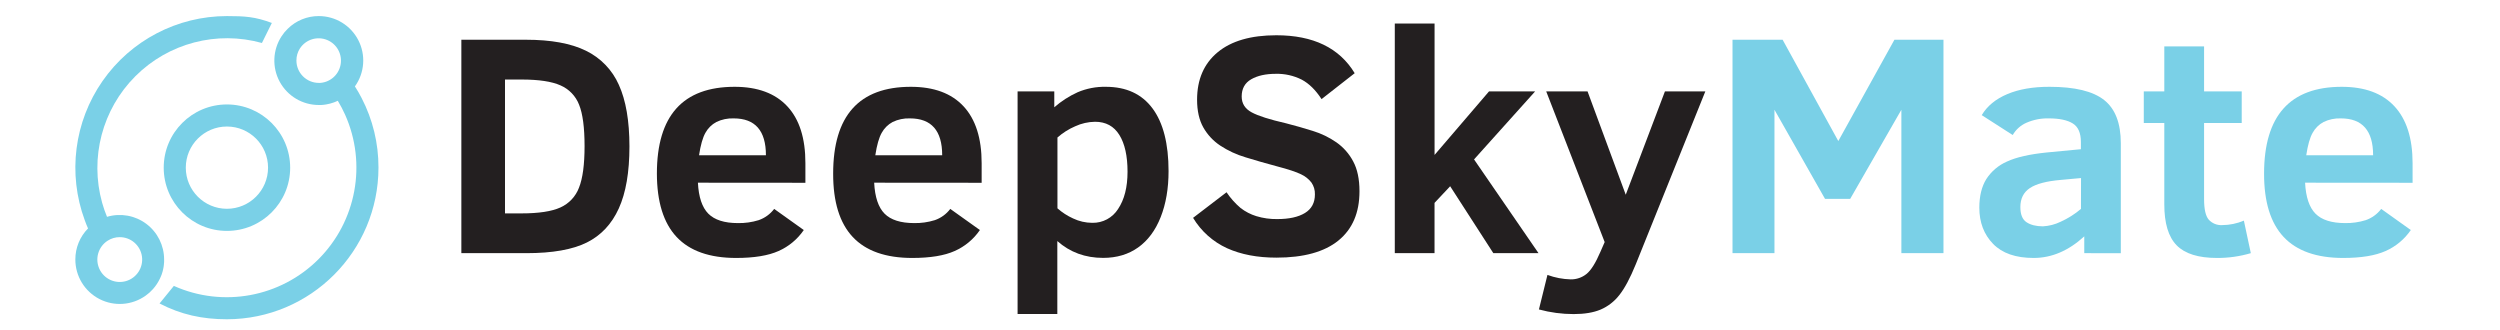
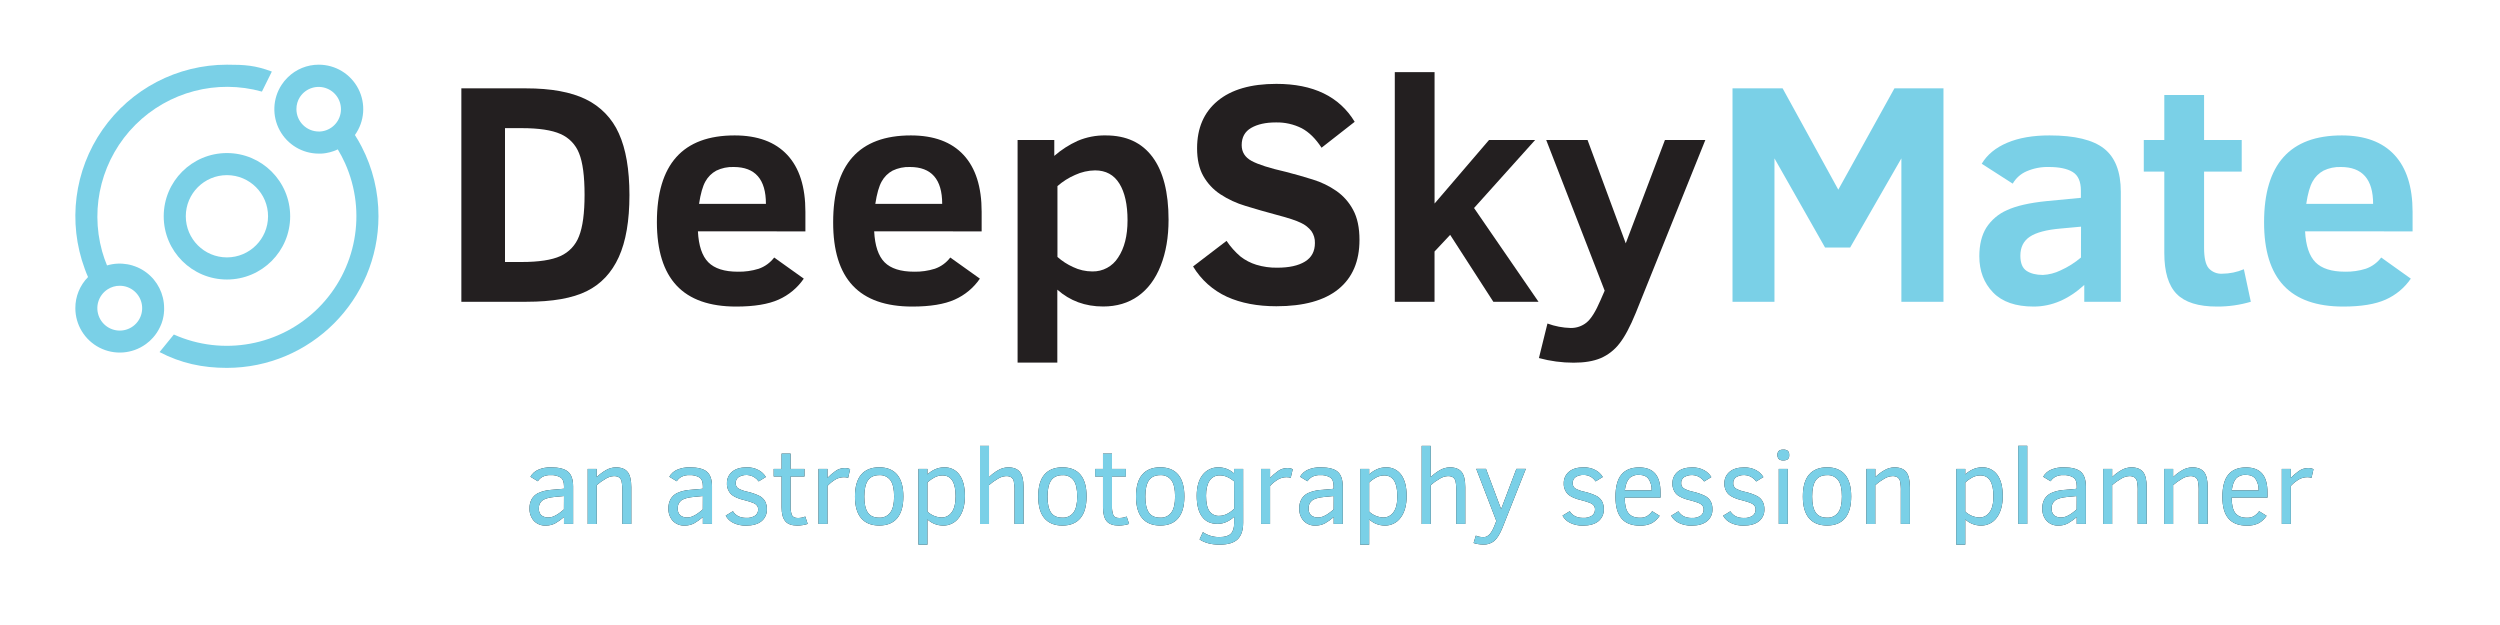
- <svg xmlns="http://www.w3.org/2000/svg" viewBox="0 28 1440 190">
+ <svg xmlns="http://www.w3.org/2000/svg" viewBox="0 0 1440 360">
  <defs>
    <style>.cls-1{fill:#7ad0e7;}.cls-2{fill:#231f20;}</style>
  </defs>
  <g id="Light_theme" data-name="Light theme">
    <g id="Mate">
      <path class="cls-1" d="M1095.19,173.82V91.22l-29.49,51.34h-14.48l-29.13-51.34v82.6H997.93V50.89h28.86l32.07,58.36,32.33-58.36h28.25V173.82Z" />
      <path class="cls-1" d="M1200.54,173.82v-9.68q-13.59,12.44-29.14,12.44T1148,168.45q-7.9-8.13-7.91-20.83,0-9.94,4-16.43a26.94,26.94,0,0,1,12-10.17q7.95-3.69,22.87-5.2l19.63-1.87v-4.17q0-7.82-4.71-10.7c-3.14-1.93-7.72-2.89-13.77-2.89a30.3,30.3,0,0,0-12.83,2.49,16.9,16.9,0,0,0-7.95,7.1l-17.85-11.46q4.7-7.89,14.74-12.12T1180.55,78q21.77,0,31.4,7.59t9.64,24.92v63.33Zm-1.87-43.26L1187,131.63q-12.35,1.06-17.81,4.71t-5.46,10.92q0,6.41,3.56,8.75t9.41,2.36a26.36,26.36,0,0,0,10.17-2.62,49.57,49.57,0,0,0,11.77-7.42Z" />
      <path class="cls-1" d="M1296.47,173.82a67.66,67.66,0,0,1-19.46,2.76q-16.15,0-23.27-7.29t-7.1-23.62V98.85h-11.82V80.65h11.82V54.71h22.91V80.65h21.68v18.2h-21.68v43.88q0,8.72,2.71,11.82a9.67,9.67,0,0,0,7.69,3.11,32.45,32.45,0,0,0,12.52-2.58Z" />
      <path class="cls-1" d="M1327.73,133.23q.63,12.44,6,17.85t17.06,5.42a37.71,37.71,0,0,0,11.86-1.69,18.9,18.9,0,0,0,8.92-6.48l17.06,12.17a34.53,34.53,0,0,1-14.52,12.08q-8.94,4-24.39,4-23,0-34.33-12.08T1304.11,128q0-50,44.76-50,19.91,0,30.34,11.24T1389.65,122v11.28Zm39.18-15.81q0-21.23-18.57-21.23a21.28,21.28,0,0,0-10,2.09,15.64,15.64,0,0,0-6.26,6.21q-2.36,4.14-3.68,12.93Z" />
    </g>
    <g id="Deepsky-2" data-name="Deepsky">
      <path class="cls-2" d="M362.56,112.36q0,22.2-6.13,35.7T338,167.69q-12.34,6.13-34.73,6.13H265.74V50.89h37.13q21.75,0,34.59,6.31a39.59,39.59,0,0,1,19,19.67Q362.55,90.24,362.56,112.36Zm-25.85-.18q0-16.08-3.15-23.85a20,20,0,0,0-10.71-11.15q-7.55-3.37-22.38-3.37h-9.59v77.1h9.59q14.83,0,22.34-3.42a20.31,20.31,0,0,0,10.7-11.42Q336.71,128.08,336.71,112.18Z" />
      <path class="cls-2" d="M402,133.23q.62,12.44,6,17.85t17,5.42A37.71,37.71,0,0,0,437,154.81a19,19,0,0,0,8.93-6.48l17.05,12.17a34.53,34.53,0,0,1-14.52,12.08q-8.93,4-24.39,4-23,0-34.33-12.08T378.37,128q0-50,44.77-50Q443,78,453.47,89.22T463.91,122v11.28Zm39.17-15.81q0-21.23-18.57-21.23a21.21,21.21,0,0,0-10,2.09,15.6,15.6,0,0,0-6.27,6.21q-2.35,4.14-3.68,12.93Z" />
      <path class="cls-2" d="M503.52,133.23q.63,12.44,6,17.85t17.06,5.42a37.71,37.71,0,0,0,11.86-1.69,18.9,18.9,0,0,0,8.92-6.48l17.06,12.17a34.5,34.5,0,0,1-14.53,12.08q-8.92,4-24.38,4-23,0-34.33-12.08T479.9,128q0-50,44.76-50,19.9,0,30.34,11.24T565.43,122v11.28Zm39.18-15.81q0-21.23-18.57-21.23a21.25,21.25,0,0,0-10,2.09,15.64,15.64,0,0,0-6.26,6.21q-2.35,4.14-3.69,12.93Z" />
      <path class="cls-2" d="M673.09,126.57q0,15-4.53,26.47t-13,17.5q-8.43,6-20.16,6-15.45,0-26.38-9.69v42H586.13V80.65h21.14v9.14a55.16,55.16,0,0,1,13.46-8.66A39.43,39.43,0,0,1,636.94,78q17.67,0,26.91,12.44T673.09,126.57Zm-23.63.35q0-13.59-4.7-21.18t-14-7.6a28.34,28.34,0,0,0-11.5,2.62,38.66,38.66,0,0,0-10.17,6.44V148a36.09,36.09,0,0,0,9,5.82,25.64,25.64,0,0,0,11.06,2.53,17.08,17.08,0,0,0,14.88-8Q649.46,140.25,649.46,126.92Z" />
      <path class="cls-2" d="M783.06,138.2q0,18.48-12.13,28.34t-35.75,9.86q-16.35,0-28.38-5.42a44.34,44.34,0,0,1-19.59-17.5l19.28-14.74a43.8,43.8,0,0,0,8.08,9.06,28.6,28.6,0,0,0,9.06,4.7,39.3,39.3,0,0,0,12.08,1.69q10.21,0,15.95-3.51t5.73-10.7a11.37,11.37,0,0,0-2-6.84,16.1,16.1,0,0,0-6-4.75q-4-2-13.85-4.58-9.6-2.57-18.08-5.19a54.89,54.89,0,0,1-14.66-6.8,30.62,30.62,0,0,1-9.72-10.48q-3.55-6.3-3.56-15.9,0-17.49,11.82-27.31t33.84-9.82q31.89,0,45.12,21.85L761.21,85.09q-5.07-7.82-11.37-11.2a31.54,31.54,0,0,0-15-3.37q-8.7,0-14.16,3.15t-5.47,9.91q0,6,5.69,9.1T740.69,99q7.81,2,15.45,4.4A49.07,49.07,0,0,1,769.78,110a31,31,0,0,1,9.63,10.92Q783.06,127.63,783.06,138.2Z" />
      <path class="cls-2" d="M860.16,173.82l-24.87-38.55-9,9.6v28.95H803.4V41.56h22.91v75.68l31.36-36.59h26.56l-35.18,39.17,37.13,54Z" />
      <path class="cls-2" d="M891.33,186.35a41.85,41.85,0,0,0,13.42,2.57,14.11,14.11,0,0,0,9.06-3.11q3.9-3.1,8.08-12.88l2.4-5.5L890.62,80.65h23.81l22,59.51L959,80.65h23.27l-40.06,99.57q-4.89,12-9.5,17.76a27.13,27.13,0,0,1-10.79,8.35q-6.18,2.58-15.5,2.58a76.1,76.1,0,0,1-20-2.67Z" />
    </g>
+     <g id="Tagline">
+       <path class="cls-2" d="M324.85,301.78v-3.95a29.85,29.85,0,0,1-4.86,3.5,11,11,0,0,1-5.53,1.39,8.87,8.87,0,0,1-7-2.76,10.28,10.28,0,0,1-2.46-7.09,10.43,10.43,0,0,1,1.28-5.42A9,9,0,0,1,310,284a21.45,21.45,0,0,1,7.06-1.8l7.79-.69V280q0-3.66-2-5a10.22,10.22,0,0,0-5.63-1.33,9.18,9.18,0,0,0-4.94,1.11,7.41,7.41,0,0,0-2.49,2.42l-4.26-2.6a9.56,9.56,0,0,1,4.42-4,17.25,17.25,0,0,1,7.39-1.4q6.82,0,9.78,2.47c2,1.65,3,4.51,3,8.58v21.53Zm0-16.06-5.08.48c-3.44.3-5.87,1-7.27,2a5.28,5.28,0,0,0-2.12,4.54,5.15,5.15,0,0,0,1.42,4.08,6.32,6.32,0,0,0,4.26,1.24,6.59,6.59,0,0,0,2.33-.44,15.07,15.07,0,0,0,2.26-1.09,17.62,17.62,0,0,0,2.16-1.48l2-1.61Z" />
+       <path class="cls-2" d="M358.44,301.78V283.12a25.72,25.72,0,0,0-.45-6,3.81,3.81,0,0,0-1.48-2.19,5.44,5.44,0,0,0-3-.68,9.7,9.7,0,0,0-4.65,1.51,31.65,31.65,0,0,0-5.14,3.68v22.38h-5.19V270.1h5.19v4.71a25.22,25.22,0,0,1,5.14-3.91,11.64,11.64,0,0,1,5.89-1.7q4.59,0,6.73,2.61t2.15,8.83v21.14Z" />
+       <path class="cls-2" d="M404.85,301.78v-3.95a29.85,29.85,0,0,1-4.86,3.5,11,11,0,0,1-5.53,1.39,8.87,8.87,0,0,1-7-2.76,10.28,10.28,0,0,1-2.46-7.09,10.43,10.43,0,0,1,1.28-5.42A9,9,0,0,1,390,284a21.45,21.45,0,0,1,7.06-1.8l7.79-.69V280q0-3.66-2-5a10.22,10.22,0,0,0-5.63-1.33,9.18,9.18,0,0,0-4.94,1.11,7.41,7.41,0,0,0-2.49,2.42l-4.26-2.6a9.56,9.56,0,0,1,4.42-4,17.25,17.25,0,0,1,7.39-1.4q6.82,0,9.78,2.47c2,1.65,3,4.51,3,8.58v21.53Zm0-16.06-5.08.48c-3.44.3-5.87,1-7.27,2a5.28,5.28,0,0,0-2.12,4.54,5.15,5.15,0,0,0,1.42,4.08,6.32,6.32,0,0,0,4.26,1.24,6.59,6.59,0,0,0,2.33-.44,15.07,15.07,0,0,0,2.26-1.09,17.62,17.62,0,0,0,2.16-1.48l2-1.61Z" />
+       <path class="cls-2" d="M441.72,293.24a8.41,8.41,0,0,1-3.14,7q-3.13,2.52-8.94,2.52a16.35,16.35,0,0,1-7.09-1.49A9.72,9.72,0,0,1,418,297l4.16-2.54q2.38,3.84,7.67,3.84a8.4,8.4,0,0,0,5.15-1.31,4.25,4.25,0,0,0,1.71-3.55,3.59,3.59,0,0,0-.6-2.16,4.89,4.89,0,0,0-1.88-1.45,35.53,35.53,0,0,0-5.19-1.68q-5.66-1.29-8-3.59a8.23,8.23,0,0,1-2.31-6.1,8.37,8.37,0,0,1,3-6.74q3-2.53,8.37-2.53a13.6,13.6,0,0,1,6.94,1.63,10.75,10.75,0,0,1,4.11,3.92L437,277.29a8.7,8.7,0,0,0-11.43-2.57,3.94,3.94,0,0,0-1.8,3.57,3.39,3.39,0,0,0,1.57,3.11,18,18,0,0,0,4.93,1.78,31.77,31.77,0,0,1,7.43,2.6,7.87,7.87,0,0,1,3,3A9.1,9.1,0,0,1,441.72,293.24Z" />
+       <path class="cls-2" d="M465.22,301.78a19.93,19.93,0,0,1-6,.94q-4.83,0-6.93-2.54t-2.1-8V274.45h-4.53V270.1h4.53v-8.82h5.19v8.82h8v4.35h-8v16.76a14.21,14.21,0,0,0,.77,5.5c.52,1.11,1.66,1.66,3.43,1.66a10.56,10.56,0,0,0,4.26-.85Z" />
+       <path class="cls-2" d="M488.53,275.24a6.34,6.34,0,0,0-2.41-.37,9.93,9.93,0,0,0-4.49,1.08,20.49,20.49,0,0,0-5,3.94v21.89h-5.19V270.1h5.19v5.14a34,34,0,0,1,4.58-3.91,9,9,0,0,1,5.33-1.71,6.65,6.65,0,0,1,3.14.63Z" />
+       <path class="cls-2" d="M520.34,286q0,8.24-3.55,12.47t-10.35,4.23q-6.79,0-10.39-4.18T492.46,286q0-8.49,3.61-12.66t10.37-4.16q6.82,0,10.36,4.24T520.34,286ZM515,286q0-6.47-2.13-9.39a7.37,7.37,0,0,0-6.39-2.93q-4.38,0-6.49,2.94T497.84,286q0,6.19,2,9.18t6.57,3a7.35,7.35,0,0,0,6.42-3Q515,292.27,515,286Z" />
+       <path class="cls-2" d="M555.79,285.72q0,7.78-3.4,12.39a11,11,0,0,1-9.34,4.61,13.32,13.32,0,0,1-8.85-3.53v14.52H529V270.1h5.2v3.17a15.77,15.77,0,0,1,4.29-2.9,12.53,12.53,0,0,1,5.37-1.17,10.27,10.27,0,0,1,8.79,4.27Q555.79,277.75,555.79,285.72Zm-5.37.12q0-12-7.56-12a9.7,9.7,0,0,0-4.74,1.24,18,18,0,0,0-3.92,2.83v16.77a12.65,12.65,0,0,0,8.15,3.41,7,7,0,0,0,5.8-3C549.66,293.13,550.42,290.05,550.42,285.84Z" />
+       <path class="cls-2" d="M584.36,301.78V283.12a26.32,26.32,0,0,0-.44-6,3.87,3.87,0,0,0-1.46-2.19,5.44,5.44,0,0,0-3-.69,9.7,9.7,0,0,0-4.65,1.51,30.8,30.8,0,0,0-5.14,3.68v22.38h-5.19v-45h5.19v18a25,25,0,0,1,5.14-3.91,11.64,11.64,0,0,1,5.89-1.7q4.59,0,6.73,2.61t2.15,8.83v21.14Z" />
+       <path class="cls-2" d="M625.86,286q0,8.24-3.55,12.47T612,302.72q-6.8,0-10.39-4.18T598,286q0-8.49,3.61-12.66T612,269.2q6.82,0,10.36,4.24T625.86,286Zm-5.38,0q0-6.47-2.13-9.39A7.37,7.37,0,0,0,612,273.7q-4.38,0-6.49,2.94T603.36,286q0,6.19,2,9.18t6.56,3a7.35,7.35,0,0,0,6.42-3Q620.48,292.27,620.48,286Z" />
+       <path class="cls-2" d="M650.35,301.78a19.93,19.93,0,0,1-6,.94q-4.83,0-6.93-2.54t-2.1-8V274.45h-4.53V270.1h4.53v-8.82h5.19v8.82h8v4.35h-8v16.76a14.21,14.21,0,0,0,.77,5.5c.52,1.11,1.66,1.66,3.43,1.66a10.56,10.56,0,0,0,4.26-.85Z" />
+       <path class="cls-2" d="M682.21,286q0,8.24-3.55,12.47t-10.34,4.23q-6.8,0-10.39-4.18T654.34,286q0-8.49,3.6-12.66t10.38-4.16q6.82,0,10.36,4.24T682.21,286Zm-5.37,0q0-6.47-2.13-9.39a7.37,7.37,0,0,0-6.39-2.93c-2.92,0-5.09,1-6.49,2.94s-2.12,5.09-2.12,9.38q0,6.19,2,9.18t6.57,3a7.35,7.35,0,0,0,6.42-3Q676.84,292.27,676.84,286Z" />
+       <path class="cls-2" d="M716.07,301.09q0,6.38-3.16,9.5t-10.46,3.12q-7,0-11.51-3l1.93-4.2a16.29,16.29,0,0,0,9.58,2.84c3,0,5.09-.61,6.41-1.85s2-3.28,2-6.12v-3.71a16.24,16.24,0,0,1-4.26,2.9,12.4,12.4,0,0,1-5.37,1.17q-5.84,0-8.88-4.15t-3.05-12q0-7.74,3.41-12.08A11.23,11.23,0,0,1,702,269.2a13.11,13.11,0,0,1,8.82,3.5v-2.6h5.23Zm-5.23-23.86c-2.76-2.28-5.48-3.41-8.15-3.41a6.72,6.72,0,0,0-6,3.08q-2,3.08-2,8.6,0,6.11,1.91,8.87a6.41,6.41,0,0,0,5.64,2.76q4.35,0,8.64-4.07Z" />
+       <path class="cls-2" d="M743.46,275.24a6.36,6.36,0,0,0-2.42-.37,9.89,9.89,0,0,0-4.48,1.08,20.31,20.31,0,0,0-5,3.94v21.89h-5.2V270.1h5.2v5.14a33.41,33.41,0,0,1,4.58-3.91,8.93,8.93,0,0,1,5.32-1.71,6.73,6.73,0,0,1,3.15.63Z" />
+       <path class="cls-2" d="M768.22,301.78v-3.95a29.85,29.85,0,0,1-4.86,3.5,11,11,0,0,1-5.53,1.39,8.87,8.87,0,0,1-7-2.76,10.28,10.28,0,0,1-2.46-7.09,10.43,10.43,0,0,1,1.29-5.42,9,9,0,0,1,3.71-3.41,21.38,21.38,0,0,1,7-1.8l7.79-.69V280q0-3.66-2-5a10.17,10.17,0,0,0-5.63-1.33,9.2,9.2,0,0,0-4.94,1.11,7.6,7.6,0,0,0-2.49,2.42l-4.26-2.6a9.58,9.58,0,0,1,4.43-4,17.17,17.17,0,0,1,7.38-1.4q6.83,0,9.79,2.47t3,8.58v21.53Zm0-16.06-5.07.48q-5.16.45-7.28,2a5.27,5.27,0,0,0-2.11,4.54,5.15,5.15,0,0,0,1.42,4.08,6.27,6.27,0,0,0,4.25,1.24,6.55,6.55,0,0,0,2.33-.44,14.71,14.71,0,0,0,2.27-1.09,16.79,16.79,0,0,0,2.15-1.48l2-1.61Z" />
+       <path class="cls-2" d="M810.23,285.72q0,7.78-3.4,12.39a11,11,0,0,1-9.34,4.61,13.36,13.36,0,0,1-8.85-3.53v14.52h-5.2V270.1h5.2v3.17a16.09,16.09,0,0,1,4.29-2.9,12.53,12.53,0,0,1,5.37-1.17,10.27,10.27,0,0,1,8.79,4.27Q810.24,277.75,810.23,285.72Zm-5.37.12q0-12-7.55-12a9.74,9.74,0,0,0-4.75,1.24,18.24,18.24,0,0,0-3.92,2.83v16.77a12.69,12.69,0,0,0,8.15,3.41,7,7,0,0,0,5.8-3C804.1,293.13,804.86,290.05,804.86,285.84Z" />
+       <path class="cls-2" d="M838.8,301.78V283.12a25.73,25.73,0,0,0-.44-6,3.87,3.87,0,0,0-1.46-2.19,5.42,5.42,0,0,0-3-.69,9.7,9.7,0,0,0-4.65,1.51,31.22,31.22,0,0,0-5.14,3.68v22.38H818.9v-45h5.19v18a25.22,25.22,0,0,1,5.14-3.91,11.64,11.64,0,0,1,5.89-1.7q4.59,0,6.73,2.61t2.15,8.83v21.14Z" />
+       <path class="cls-2" d="M850.07,308.52a11.14,11.14,0,0,0,4.56.87q3.64,0,6.19-6.61l1.06-2.72-11.57-30h5.62l8.72,23.2,8.79-23.2h5.44l-13.53,34.1q-2.15,5.22-4.59,7.37a9.32,9.32,0,0,1-6.37,2.14,18.09,18.09,0,0,1-3-.27,15.26,15.26,0,0,1-2.6-.63Z" />
+       <path class="cls-2" d="M923.79,293.24a8.44,8.44,0,0,1-3.14,7q-3.15,2.52-8.94,2.52a16.4,16.4,0,0,1-7.1-1.49A9.72,9.72,0,0,1,900,297l4.17-2.54c1.59,2.56,4.14,3.84,7.67,3.84A8.44,8.44,0,0,0,917,297a4.27,4.27,0,0,0,1.7-3.55,3.59,3.59,0,0,0-.6-2.16,4.85,4.85,0,0,0-1.87-1.45,36.25,36.25,0,0,0-5.2-1.68c-3.76-.86-6.42-2.06-8-3.59a8.23,8.23,0,0,1-2.31-6.1,8.37,8.37,0,0,1,3-6.74q3-2.53,8.37-2.53a13.64,13.64,0,0,1,7,1.63,10.64,10.64,0,0,1,4.1,3.92l-4.13,2.54a8,8,0,0,0-7-3.71,8.07,8.07,0,0,0-4.4,1.14,4,4,0,0,0-1.79,3.57,3.37,3.37,0,0,0,1.57,3.11,18,18,0,0,0,4.92,1.78,31.77,31.77,0,0,1,7.43,2.6,7.87,7.87,0,0,1,3,3A9.1,9.1,0,0,1,923.79,293.24Z" />
+       <path class="cls-2" d="M935.84,286.56q0,6.29,2.14,9t6.89,2.67a7.54,7.54,0,0,0,3.71-.89,10.06,10.06,0,0,0,3.08-2.89l4.29,2.66a12.9,12.9,0,0,1-4.41,4.18,14.32,14.32,0,0,1-7,1.47q-7.07,0-10.55-4.11t-3.49-12.41q0-8.7,3.4-12.85t10.25-4.15q6.17,0,9.24,3.54t3.08,10.92v2.9Zm15.52-4.08a11.24,11.24,0,0,0-1.8-6.61q-1.72-2.36-5.63-2.35a7,7,0,0,0-5.57,2.12q-1.86,2.13-2.46,6.84Z" />
+       <path class="cls-2" d="M986.36,293.24a8.41,8.41,0,0,1-3.14,7q-3.13,2.52-8.94,2.52a16.43,16.43,0,0,1-7.1-1.49,9.81,9.81,0,0,1-4.59-4.22l4.17-2.54q2.38,3.84,7.67,3.84a8.42,8.42,0,0,0,5.15-1.31,4.25,4.25,0,0,0,1.71-3.55,3.52,3.52,0,0,0-.61-2.16,4.78,4.78,0,0,0-1.87-1.45,36,36,0,0,0-5.19-1.68q-5.65-1.29-8-3.59a8.23,8.23,0,0,1-2.31-6.1,8.37,8.37,0,0,1,3-6.74q3-2.53,8.36-2.53a13.62,13.62,0,0,1,6.95,1.63,10.75,10.75,0,0,1,4.11,3.92l-4.14,2.54a8.7,8.7,0,0,0-11.43-2.57,3.94,3.94,0,0,0-1.8,3.57A3.39,3.39,0,0,0,970,281.4a18,18,0,0,0,4.93,1.78,31.77,31.77,0,0,1,7.43,2.6,7.87,7.87,0,0,1,3,3A9.1,9.1,0,0,1,986.36,293.24Z" />
+       <path class="cls-2" d="M1016.29,293.24a8.44,8.44,0,0,1-3.14,7q-3.14,2.52-8.94,2.52a16.43,16.43,0,0,1-7.1-1.49,9.81,9.81,0,0,1-4.59-4.22l4.17-2.54q2.38,3.84,7.67,3.84a8.42,8.42,0,0,0,5.15-1.31,4.25,4.25,0,0,0,1.71-3.55,3.52,3.52,0,0,0-.61-2.16,4.78,4.78,0,0,0-1.87-1.45,36,36,0,0,0-5.19-1.68q-5.65-1.29-8-3.59a8.23,8.23,0,0,1-2.31-6.1,8.37,8.37,0,0,1,3-6.74q3-2.53,8.36-2.53a13.62,13.62,0,0,1,7,1.63,10.75,10.75,0,0,1,4.11,3.92l-4.14,2.54a8.7,8.7,0,0,0-11.43-2.57,3.94,3.94,0,0,0-1.8,3.57,3.39,3.39,0,0,0,1.57,3.11,18.08,18.08,0,0,0,4.92,1.78,31.59,31.59,0,0,1,7.43,2.6,8,8,0,0,1,3,3A9.21,9.21,0,0,1,1016.29,293.24Z" />
+       <path class="cls-2" d="M1030.58,262.07a3,3,0,0,1-.82,2.46,4.19,4.19,0,0,1-2.6.65,3.37,3.37,0,0,1-2.62-.82,3.28,3.28,0,0,1-.73-2.29,3,3,0,0,1,.79-2.34,3.66,3.66,0,0,1,2.56-.74,3.85,3.85,0,0,1,2.63.71A3.07,3.07,0,0,1,1030.58,262.07Zm-6,39.71V270.1h5.19v31.68Z" />
+       <path class="cls-2" d="M1066.3,286q0,8.24-3.55,12.47t-10.34,4.23q-6.79,0-10.39-4.18T1038.43,286q0-8.49,3.61-12.66t10.37-4.16q6.83,0,10.36,4.24T1066.3,286Zm-5.37,0q0-6.47-2.13-9.39a7.37,7.37,0,0,0-6.39-2.93q-4.38,0-6.49,2.94T1043.8,286q0,6.19,2,9.18t6.57,3a7.35,7.35,0,0,0,6.42-3Q1060.93,292.27,1060.93,286Z" />
+       <path class="cls-2" d="M1094.87,301.78V283.12a25.72,25.72,0,0,0-.45-6,3.81,3.81,0,0,0-1.48-2.19,5.44,5.44,0,0,0-3-.68,9.7,9.7,0,0,0-4.65,1.51,31.15,31.15,0,0,0-5.13,3.68v22.38H1075V270.1h5.2v4.71a24.88,24.88,0,0,1,5.13-3.91,11.64,11.64,0,0,1,5.89-1.7q4.59,0,6.73,2.61t2.15,8.83v21.14Z" />
+       <path class="cls-2" d="M1153.58,285.72q0,7.78-3.4,12.39a11,11,0,0,1-9.34,4.61,13.36,13.36,0,0,1-8.85-3.53v14.52h-5.2V270.1h5.2v3.17a16.09,16.09,0,0,1,4.29-2.9,12.53,12.53,0,0,1,5.37-1.17,10.27,10.27,0,0,1,8.79,4.27Q1153.59,277.75,1153.58,285.72Zm-5.37.12q0-12-7.55-12a9.7,9.7,0,0,0-4.74,1.24,18.31,18.31,0,0,0-3.93,2.83v16.77a12.69,12.69,0,0,0,8.15,3.41,7,7,0,0,0,5.8-3C1147.45,293.13,1148.21,290.05,1148.21,285.84Z" />
+       <path class="cls-2" d="M1162.49,301.78v-45h5.2v45Z" />
+       <path class="cls-2" d="M1196.2,301.78v-3.95a30.34,30.34,0,0,1-4.87,3.5,10.94,10.94,0,0,1-5.52,1.39,8.91,8.91,0,0,1-7-2.76,10.28,10.28,0,0,1-2.46-7.09,10.43,10.43,0,0,1,1.29-5.42,9,9,0,0,1,3.71-3.41,21.38,21.38,0,0,1,7.05-1.8l7.8-.69V280q0-3.66-2-5a10.22,10.22,0,0,0-5.63-1.33,9.15,9.15,0,0,0-4.94,1.11,7.41,7.41,0,0,0-2.49,2.42l-4.26-2.6a9.51,9.51,0,0,1,4.42-4,17.25,17.25,0,0,1,7.39-1.4q6.82,0,9.78,2.47t3,8.58v21.53Zm0-16.06-5.08.48q-5.16.45-7.28,2a5.3,5.3,0,0,0-2.11,4.54,5.15,5.15,0,0,0,1.42,4.08,6.32,6.32,0,0,0,4.26,1.24,6.49,6.49,0,0,0,2.32-.44,14.71,14.71,0,0,0,2.27-1.09,17.62,17.62,0,0,0,2.16-1.48l2-1.61Z" />
+       <path class="cls-2" d="M1231.32,301.78V283.12a25.72,25.72,0,0,0-.45-6,3.85,3.85,0,0,0-1.48-2.19,5.47,5.47,0,0,0-3-.68,9.7,9.7,0,0,0-4.65,1.51,30.8,30.8,0,0,0-5.14,3.68v22.38h-5.19V270.1h5.19v4.71a25,25,0,0,1,5.14-3.91,11.64,11.64,0,0,1,5.88-1.7c3.07,0,5.31.87,6.74,2.61s2.14,4.68,2.14,8.83v21.14Z" />
+       <path class="cls-2" d="M1266.44,301.78V283.12a25.72,25.72,0,0,0-.45-6,3.81,3.81,0,0,0-1.48-2.19,5.44,5.44,0,0,0-3-.68,9.7,9.7,0,0,0-4.65,1.51,31.65,31.65,0,0,0-5.14,3.68v22.38h-5.19V270.1h5.19v4.71a25.22,25.22,0,0,1,5.14-3.91,11.64,11.64,0,0,1,5.89-1.7q4.59,0,6.73,2.61t2.15,8.83v21.14Z" />
+       <path class="cls-2" d="M1285.44,286.56q0,6.29,2.14,9t6.89,2.67a7.52,7.52,0,0,0,3.71-.89,10.06,10.06,0,0,0,3.08-2.89l4.29,2.66a12.81,12.81,0,0,1-4.41,4.18,14.27,14.27,0,0,1-7,1.47q-7.06,0-10.56-4.11t-3.49-12.41q0-8.7,3.4-12.85t10.25-4.15q6.16,0,9.25,3.54t3.08,10.92v2.9Zm15.52-4.08a11.31,11.31,0,0,0-1.79-6.61q-1.74-2.36-5.64-2.35a7,7,0,0,0-5.57,2.12q-1.86,2.13-2.46,6.84Z" />
+       <path class="cls-2" d="M1331.43,275.24a6.34,6.34,0,0,0-2.41-.37,9.93,9.93,0,0,0-4.49,1.08,20.29,20.29,0,0,0-5,3.94v21.89h-5.2V270.1h5.2v5.14a33.34,33.34,0,0,1,4.57-3.91,9,9,0,0,1,5.33-1.71,6.65,6.65,0,0,1,3.14.63Z" />
+       <path class="cls-1" d="M324.85,301.78v-3.95a29.85,29.85,0,0,1-4.86,3.5,11,11,0,0,1-5.53,1.39,8.87,8.87,0,0,1-7-2.76,10.28,10.28,0,0,1-2.46-7.09,10.43,10.43,0,0,1,1.28-5.42A9,9,0,0,1,310,284a21.45,21.45,0,0,1,7.06-1.8l7.79-.69V280q0-3.66-2-5a10.22,10.22,0,0,0-5.63-1.33,9.18,9.18,0,0,0-4.94,1.11,7.41,7.41,0,0,0-2.49,2.42l-4.26-2.6a9.56,9.56,0,0,1,4.42-4,17.25,17.25,0,0,1,7.39-1.4q6.82,0,9.78,2.47c2,1.65,3,4.51,3,8.58v21.53Zm0-16.06-5.08.48c-3.44.3-5.87,1-7.27,2a5.28,5.28,0,0,0-2.12,4.54,5.15,5.15,0,0,0,1.42,4.08,6.32,6.32,0,0,0,4.26,1.24,6.59,6.59,0,0,0,2.33-.44,15.07,15.07,0,0,0,2.26-1.09,17.62,17.62,0,0,0,2.16-1.48l2-1.61Z" />
+       <path class="cls-1" d="M358.44,301.78V283.12a25.72,25.72,0,0,0-.45-6,3.81,3.81,0,0,0-1.48-2.19,5.44,5.44,0,0,0-3-.68,9.7,9.7,0,0,0-4.65,1.51,31.65,31.65,0,0,0-5.14,3.68v22.38h-5.19V270.1h5.19v4.71a25.22,25.22,0,0,1,5.14-3.91,11.64,11.64,0,0,1,5.89-1.7q4.59,0,6.73,2.61t2.15,8.83v21.14Z" />
+       <path class="cls-1" d="M404.85,301.78v-3.95a29.85,29.85,0,0,1-4.86,3.5,11,11,0,0,1-5.53,1.39,8.87,8.87,0,0,1-7-2.76,10.28,10.28,0,0,1-2.46-7.09,10.43,10.43,0,0,1,1.28-5.42A9,9,0,0,1,390,284a21.45,21.45,0,0,1,7.06-1.8l7.79-.69V280q0-3.66-2-5a10.22,10.22,0,0,0-5.63-1.33,9.18,9.18,0,0,0-4.94,1.11,7.41,7.41,0,0,0-2.49,2.42l-4.26-2.6a9.56,9.56,0,0,1,4.42-4,17.25,17.25,0,0,1,7.39-1.4q6.82,0,9.78,2.47c2,1.65,3,4.51,3,8.58v21.53Zm0-16.06-5.08.48c-3.44.3-5.87,1-7.27,2a5.28,5.28,0,0,0-2.12,4.54,5.15,5.15,0,0,0,1.42,4.08,6.32,6.32,0,0,0,4.26,1.24,6.59,6.59,0,0,0,2.33-.44,15.07,15.07,0,0,0,2.26-1.09,17.62,17.62,0,0,0,2.16-1.48l2-1.61Z" />
+       <path class="cls-1" d="M441.72,293.24a8.41,8.41,0,0,1-3.14,7q-3.13,2.52-8.94,2.52a16.35,16.35,0,0,1-7.09-1.49A9.72,9.72,0,0,1,418,297l4.16-2.54q2.38,3.84,7.67,3.84a8.4,8.4,0,0,0,5.15-1.31,4.25,4.25,0,0,0,1.71-3.55,3.59,3.59,0,0,0-.6-2.16,4.89,4.89,0,0,0-1.88-1.45,35.53,35.53,0,0,0-5.19-1.68q-5.66-1.29-8-3.59a8.23,8.23,0,0,1-2.31-6.1,8.37,8.37,0,0,1,3-6.74q3-2.53,8.37-2.53a13.6,13.6,0,0,1,6.94,1.63,10.75,10.75,0,0,1,4.11,3.92L437,277.29a8.7,8.7,0,0,0-11.43-2.57,3.94,3.94,0,0,0-1.8,3.57,3.39,3.39,0,0,0,1.57,3.11,18,18,0,0,0,4.93,1.78,31.77,31.77,0,0,1,7.43,2.6,7.87,7.87,0,0,1,3,3A9.1,9.1,0,0,1,441.72,293.24Z" />
+       <path class="cls-1" d="M465.22,301.78a19.93,19.93,0,0,1-6,.94q-4.83,0-6.93-2.54t-2.1-8V274.45h-4.53V270.1h4.53v-8.82h5.19v8.82h8v4.35h-8v16.76a14.21,14.21,0,0,0,.77,5.5c.52,1.11,1.66,1.66,3.43,1.66a10.56,10.56,0,0,0,4.26-.85Z" />
+       <path class="cls-1" d="M488.53,275.24a6.34,6.34,0,0,0-2.41-.37,9.93,9.93,0,0,0-4.49,1.08,20.49,20.49,0,0,0-5,3.94v21.89h-5.19V270.1h5.19v5.14a34,34,0,0,1,4.58-3.91,9,9,0,0,1,5.33-1.71,6.65,6.65,0,0,1,3.14.63Z" />
+       <path class="cls-1" d="M520.34,286q0,8.24-3.55,12.47t-10.35,4.23q-6.79,0-10.39-4.18T492.46,286q0-8.49,3.61-12.66t10.37-4.16q6.82,0,10.36,4.24T520.34,286ZM515,286q0-6.47-2.13-9.39a7.37,7.37,0,0,0-6.39-2.93q-4.38,0-6.49,2.94T497.84,286q0,6.19,2,9.18t6.57,3a7.35,7.35,0,0,0,6.42-3Q515,292.27,515,286Z" />
+       <path class="cls-1" d="M555.79,285.72q0,7.78-3.4,12.39a11,11,0,0,1-9.34,4.61,13.32,13.32,0,0,1-8.85-3.53v14.52H529V270.1h5.2v3.17a15.77,15.77,0,0,1,4.29-2.9,12.53,12.53,0,0,1,5.37-1.17,10.27,10.27,0,0,1,8.79,4.27Q555.79,277.75,555.79,285.72Zm-5.37.12q0-12-7.56-12a9.7,9.7,0,0,0-4.74,1.24,18,18,0,0,0-3.92,2.83v16.77a12.65,12.65,0,0,0,8.15,3.41,7,7,0,0,0,5.8-3C549.66,293.13,550.42,290.05,550.42,285.84Z" />
+       <path class="cls-1" d="M584.36,301.78V283.12a26.32,26.32,0,0,0-.44-6,3.87,3.87,0,0,0-1.46-2.19,5.44,5.44,0,0,0-3-.69,9.7,9.7,0,0,0-4.65,1.51,30.8,30.8,0,0,0-5.14,3.68v22.38h-5.19v-45h5.19v18a25,25,0,0,1,5.14-3.91,11.64,11.64,0,0,1,5.89-1.7q4.59,0,6.73,2.61t2.15,8.83v21.14Z" />
+       <path class="cls-1" d="M625.86,286q0,8.24-3.55,12.47T612,302.72q-6.8,0-10.39-4.18T598,286q0-8.49,3.61-12.66T612,269.2q6.82,0,10.36,4.24T625.86,286Zm-5.38,0q0-6.47-2.13-9.39A7.37,7.37,0,0,0,612,273.7q-4.38,0-6.49,2.94T603.36,286q0,6.19,2,9.18t6.56,3a7.35,7.35,0,0,0,6.42-3Q620.48,292.27,620.48,286Z" />
+       <path class="cls-1" d="M650.35,301.78a19.93,19.93,0,0,1-6,.94q-4.83,0-6.93-2.54t-2.1-8V274.45h-4.53V270.1h4.53v-8.82h5.19v8.82h8v4.35h-8v16.76a14.21,14.21,0,0,0,.77,5.5c.52,1.11,1.66,1.66,3.43,1.66a10.56,10.56,0,0,0,4.26-.85Z" />
+       <path class="cls-1" d="M682.21,286q0,8.24-3.55,12.47t-10.34,4.23q-6.8,0-10.39-4.18T654.34,286q0-8.49,3.6-12.66t10.38-4.16q6.82,0,10.36,4.24T682.21,286Zm-5.37,0q0-6.47-2.13-9.39a7.37,7.37,0,0,0-6.39-2.93c-2.92,0-5.09,1-6.49,2.94s-2.12,5.09-2.12,9.38q0,6.19,2,9.18t6.57,3a7.35,7.35,0,0,0,6.42-3Q676.84,292.27,676.84,286Z" />
+       <path class="cls-1" d="M716.07,301.09q0,6.38-3.16,9.5t-10.46,3.12q-7,0-11.51-3l1.93-4.2a16.29,16.29,0,0,0,9.58,2.84c3,0,5.09-.61,6.41-1.85s2-3.28,2-6.12v-3.71a16.24,16.24,0,0,1-4.26,2.9,12.4,12.4,0,0,1-5.37,1.17q-5.84,0-8.88-4.15t-3.05-12q0-7.74,3.41-12.08A11.23,11.23,0,0,1,702,269.2a13.11,13.11,0,0,1,8.82,3.5v-2.6h5.23Zm-5.23-23.86c-2.76-2.28-5.48-3.41-8.15-3.41a6.72,6.72,0,0,0-6,3.08q-2,3.08-2,8.6,0,6.11,1.91,8.87a6.41,6.41,0,0,0,5.64,2.76q4.35,0,8.64-4.07Z" />
+       <path class="cls-1" d="M743.46,275.24a6.36,6.36,0,0,0-2.42-.37,9.89,9.89,0,0,0-4.48,1.08,20.31,20.31,0,0,0-5,3.94v21.89h-5.2V270.1h5.2v5.14a33.41,33.41,0,0,1,4.58-3.91,8.93,8.93,0,0,1,5.32-1.71,6.73,6.73,0,0,1,3.15.63Z" />
+       <path class="cls-1" d="M768.22,301.78v-3.95a29.85,29.85,0,0,1-4.86,3.5,11,11,0,0,1-5.53,1.39,8.87,8.87,0,0,1-7-2.76,10.28,10.28,0,0,1-2.46-7.09,10.43,10.43,0,0,1,1.29-5.42,9,9,0,0,1,3.71-3.41,21.38,21.38,0,0,1,7-1.8l7.79-.69V280q0-3.66-2-5a10.17,10.17,0,0,0-5.63-1.33,9.2,9.2,0,0,0-4.94,1.11,7.6,7.6,0,0,0-2.49,2.42l-4.26-2.6a9.58,9.58,0,0,1,4.43-4,17.17,17.17,0,0,1,7.38-1.4q6.83,0,9.79,2.47t3,8.58v21.53Zm0-16.06-5.07.48q-5.16.45-7.28,2a5.27,5.27,0,0,0-2.11,4.54,5.15,5.15,0,0,0,1.42,4.08,6.27,6.27,0,0,0,4.25,1.24,6.55,6.55,0,0,0,2.33-.44,14.71,14.71,0,0,0,2.27-1.09,16.79,16.79,0,0,0,2.15-1.48l2-1.61Z" />
+       <path class="cls-1" d="M810.23,285.72q0,7.78-3.4,12.39a11,11,0,0,1-9.34,4.61,13.36,13.36,0,0,1-8.85-3.53v14.52h-5.2V270.1h5.2v3.17a16.09,16.09,0,0,1,4.29-2.9,12.53,12.53,0,0,1,5.37-1.17,10.27,10.27,0,0,1,8.79,4.27Q810.24,277.75,810.23,285.72Zm-5.37.12q0-12-7.55-12a9.74,9.74,0,0,0-4.75,1.24,18.24,18.24,0,0,0-3.92,2.83v16.77a12.69,12.69,0,0,0,8.15,3.41,7,7,0,0,0,5.8-3C804.1,293.13,804.86,290.05,804.86,285.84Z" />
+       <path class="cls-1" d="M838.8,301.78V283.12a25.73,25.73,0,0,0-.44-6,3.87,3.87,0,0,0-1.46-2.19,5.42,5.42,0,0,0-3-.69,9.7,9.7,0,0,0-4.65,1.51,31.22,31.22,0,0,0-5.14,3.68v22.38H818.9v-45h5.19v18a25.22,25.22,0,0,1,5.14-3.91,11.64,11.64,0,0,1,5.89-1.7q4.59,0,6.73,2.61t2.15,8.83v21.14Z" />
+       <path class="cls-1" d="M850.07,308.52a11.14,11.14,0,0,0,4.56.87q3.64,0,6.19-6.61l1.06-2.72-11.57-30h5.62l8.72,23.2,8.79-23.2h5.44l-13.53,34.1q-2.15,5.22-4.59,7.37a9.32,9.32,0,0,1-6.37,2.14,18.09,18.09,0,0,1-3-.27,15.26,15.26,0,0,1-2.6-.63Z" />
+       <path class="cls-1" d="M923.79,293.24a8.44,8.44,0,0,1-3.14,7q-3.15,2.52-8.94,2.52a16.4,16.4,0,0,1-7.1-1.49A9.72,9.72,0,0,1,900,297l4.17-2.54c1.59,2.56,4.14,3.84,7.67,3.84A8.44,8.44,0,0,0,917,297a4.27,4.27,0,0,0,1.7-3.55,3.59,3.59,0,0,0-.6-2.16,4.85,4.85,0,0,0-1.87-1.45,36.25,36.25,0,0,0-5.2-1.68c-3.76-.86-6.42-2.06-8-3.59a8.23,8.23,0,0,1-2.31-6.1,8.37,8.37,0,0,1,3-6.74q3-2.53,8.37-2.53a13.64,13.64,0,0,1,7,1.63,10.64,10.64,0,0,1,4.1,3.92l-4.13,2.54a8,8,0,0,0-7-3.71,8.07,8.07,0,0,0-4.4,1.14,4,4,0,0,0-1.79,3.57,3.37,3.37,0,0,0,1.57,3.11,18,18,0,0,0,4.92,1.78,31.77,31.77,0,0,1,7.43,2.6,7.87,7.87,0,0,1,3,3A9.1,9.1,0,0,1,923.79,293.24Z" />
+       <path class="cls-1" d="M935.84,286.56q0,6.29,2.14,9t6.89,2.67a7.54,7.54,0,0,0,3.71-.89,10.06,10.06,0,0,0,3.08-2.89l4.29,2.66a12.9,12.9,0,0,1-4.41,4.18,14.32,14.32,0,0,1-7,1.47q-7.07,0-10.55-4.11t-3.49-12.41q0-8.7,3.4-12.85t10.25-4.15q6.17,0,9.24,3.54t3.08,10.92v2.9Zm15.52-4.08a11.24,11.24,0,0,0-1.8-6.61q-1.72-2.36-5.63-2.35a7,7,0,0,0-5.57,2.12q-1.86,2.13-2.46,6.84Z" />
+       <path class="cls-1" d="M986.36,293.24a8.41,8.41,0,0,1-3.14,7q-3.13,2.52-8.94,2.52a16.43,16.43,0,0,1-7.1-1.49,9.81,9.81,0,0,1-4.59-4.22l4.17-2.54q2.38,3.84,7.67,3.84a8.42,8.42,0,0,0,5.15-1.31,4.25,4.25,0,0,0,1.71-3.55,3.52,3.52,0,0,0-.61-2.16,4.78,4.78,0,0,0-1.87-1.45,36,36,0,0,0-5.19-1.68q-5.65-1.29-8-3.59a8.23,8.23,0,0,1-2.31-6.1,8.37,8.37,0,0,1,3-6.74q3-2.53,8.36-2.53a13.62,13.62,0,0,1,6.95,1.63,10.75,10.75,0,0,1,4.11,3.92l-4.14,2.54a8.7,8.7,0,0,0-11.43-2.57,3.94,3.94,0,0,0-1.8,3.57A3.39,3.39,0,0,0,970,281.4a18,18,0,0,0,4.93,1.78,31.77,31.77,0,0,1,7.43,2.6,7.87,7.87,0,0,1,3,3A9.1,9.1,0,0,1,986.36,293.24Z" />
+       <path class="cls-1" d="M1016.29,293.24a8.44,8.44,0,0,1-3.14,7q-3.14,2.52-8.94,2.52a16.43,16.43,0,0,1-7.1-1.49,9.81,9.81,0,0,1-4.59-4.22l4.17-2.54q2.38,3.84,7.67,3.84a8.42,8.42,0,0,0,5.15-1.31,4.25,4.25,0,0,0,1.71-3.55,3.52,3.52,0,0,0-.61-2.16,4.78,4.78,0,0,0-1.87-1.45,36,36,0,0,0-5.19-1.68q-5.65-1.29-8-3.59a8.23,8.23,0,0,1-2.31-6.1,8.37,8.37,0,0,1,3-6.74q3-2.53,8.36-2.53a13.62,13.62,0,0,1,7,1.63,10.75,10.75,0,0,1,4.11,3.92l-4.14,2.54a8.7,8.7,0,0,0-11.43-2.57,3.94,3.94,0,0,0-1.8,3.57,3.39,3.39,0,0,0,1.57,3.11,18.08,18.08,0,0,0,4.92,1.78,31.59,31.59,0,0,1,7.43,2.6,8,8,0,0,1,3,3A9.21,9.21,0,0,1,1016.29,293.24Z" />
+       <path class="cls-1" d="M1030.58,262.07a3,3,0,0,1-.82,2.46,4.19,4.19,0,0,1-2.6.65,3.37,3.37,0,0,1-2.62-.82,3.28,3.28,0,0,1-.73-2.29,3,3,0,0,1,.79-2.34,3.66,3.66,0,0,1,2.56-.74,3.85,3.85,0,0,1,2.63.71A3.07,3.07,0,0,1,1030.58,262.07Zm-6,39.71V270.1h5.19v31.68Z" />
+       <path class="cls-1" d="M1066.3,286q0,8.24-3.55,12.47t-10.34,4.23q-6.79,0-10.39-4.18T1038.43,286q0-8.49,3.61-12.66t10.37-4.16q6.83,0,10.36,4.24T1066.3,286Zm-5.37,0q0-6.47-2.13-9.39a7.37,7.37,0,0,0-6.39-2.93q-4.38,0-6.49,2.94T1043.8,286q0,6.19,2,9.18t6.57,3a7.35,7.35,0,0,0,6.42-3Q1060.93,292.27,1060.93,286Z" />
+       <path class="cls-1" d="M1094.87,301.78V283.12a25.72,25.72,0,0,0-.45-6,3.81,3.81,0,0,0-1.48-2.19,5.44,5.44,0,0,0-3-.68,9.7,9.7,0,0,0-4.65,1.51,31.15,31.15,0,0,0-5.13,3.68v22.38H1075V270.1h5.2v4.71a24.88,24.88,0,0,1,5.13-3.91,11.64,11.64,0,0,1,5.89-1.7q4.59,0,6.73,2.61t2.15,8.83v21.14Z" />
+       <path class="cls-1" d="M1153.58,285.72q0,7.78-3.4,12.39a11,11,0,0,1-9.34,4.61,13.36,13.36,0,0,1-8.85-3.53v14.52h-5.2V270.1h5.2v3.17a16.09,16.09,0,0,1,4.29-2.9,12.53,12.53,0,0,1,5.37-1.17,10.27,10.27,0,0,1,8.79,4.27Q1153.59,277.75,1153.58,285.72Zm-5.37.12q0-12-7.55-12a9.7,9.7,0,0,0-4.74,1.24,18.31,18.31,0,0,0-3.93,2.83v16.77a12.69,12.69,0,0,0,8.15,3.41,7,7,0,0,0,5.8-3C1147.45,293.13,1148.21,290.05,1148.21,285.84Z" />
+       <path class="cls-1" d="M1162.49,301.78v-45h5.2v45Z" />
+       <path class="cls-1" d="M1196.2,301.78v-3.95a30.34,30.34,0,0,1-4.87,3.5,10.94,10.94,0,0,1-5.52,1.39,8.91,8.91,0,0,1-7-2.76,10.28,10.28,0,0,1-2.46-7.09,10.43,10.43,0,0,1,1.29-5.42,9,9,0,0,1,3.71-3.41,21.38,21.38,0,0,1,7.05-1.8l7.8-.69V280q0-3.66-2-5a10.22,10.22,0,0,0-5.63-1.33,9.15,9.15,0,0,0-4.94,1.11,7.41,7.41,0,0,0-2.49,2.42l-4.26-2.6a9.51,9.51,0,0,1,4.42-4,17.25,17.25,0,0,1,7.39-1.4q6.82,0,9.78,2.47t3,8.58v21.53Zm0-16.06-5.08.48q-5.16.45-7.28,2a5.3,5.3,0,0,0-2.11,4.54,5.15,5.15,0,0,0,1.42,4.08,6.32,6.32,0,0,0,4.26,1.24,6.49,6.49,0,0,0,2.32-.44,14.71,14.71,0,0,0,2.27-1.09,17.62,17.62,0,0,0,2.16-1.48l2-1.61Z" />
+       <path class="cls-1" d="M1231.32,301.78V283.12a25.72,25.72,0,0,0-.45-6,3.85,3.85,0,0,0-1.48-2.19,5.47,5.47,0,0,0-3-.68,9.7,9.7,0,0,0-4.65,1.51,30.8,30.8,0,0,0-5.14,3.68v22.38h-5.19V270.1h5.19v4.71a25,25,0,0,1,5.14-3.91,11.64,11.64,0,0,1,5.88-1.7c3.07,0,5.31.87,6.74,2.61s2.14,4.68,2.14,8.83v21.14Z" />
+       <path class="cls-1" d="M1266.44,301.78V283.12a25.72,25.72,0,0,0-.45-6,3.81,3.81,0,0,0-1.48-2.19,5.44,5.44,0,0,0-3-.68,9.7,9.7,0,0,0-4.65,1.51,31.65,31.65,0,0,0-5.14,3.68v22.38h-5.19V270.1h5.19v4.71a25.22,25.22,0,0,1,5.14-3.91,11.64,11.64,0,0,1,5.89-1.7q4.59,0,6.73,2.61t2.15,8.83v21.14Z" />
+       <path class="cls-1" d="M1285.44,286.56q0,6.29,2.14,9t6.89,2.67a7.52,7.52,0,0,0,3.71-.89,10.06,10.06,0,0,0,3.08-2.89l4.29,2.66a12.81,12.81,0,0,1-4.41,4.18,14.27,14.27,0,0,1-7,1.47q-7.06,0-10.56-4.11t-3.49-12.41q0-8.7,3.4-12.85t10.25-4.15q6.16,0,9.25,3.54t3.08,10.92v2.9Zm15.52-4.08a11.31,11.31,0,0,0-1.79-6.61q-1.74-2.36-5.64-2.35a7,7,0,0,0-5.57,2.12q-1.86,2.13-2.46,6.84Z" />
+       <path class="cls-1" d="M1331.43,275.24a6.34,6.34,0,0,0-2.41-.37,9.93,9.93,0,0,0-4.49,1.08,20.29,20.29,0,0,0-5,3.94v21.89h-5.2V270.1h5.2v5.14a33.34,33.34,0,0,1,4.57-3.91,9,9,0,0,1,5.33-1.71,6.65,6.65,0,0,1,3.14.63Z" />
+     </g>
    <g id="Icon-3" data-name="Icon">
      <path class="cls-1" d="M130.72,88.16a36.42,36.42,0,1,0,36.42,36.42A36.45,36.45,0,0,0,130.72,88.16Zm0,60.1a23.69,23.69,0,1,1,23.68-23.68A23.71,23.71,0,0,1,130.72,148.26Z" />
      <path class="cls-1" d="M208.3,84.48a76.14,76.14,0,0,0-3.87-6.71,25.59,25.59,0,0,0-20.81-40.51,25.31,25.31,0,0,0-17.88,7.31h0a24.52,24.52,0,0,0-3.59,4.37,25.6,25.6,0,0,0,21.49,39.54c.47,0,.93,0,1.4,0s1-.07,1.49-.13.86-.11,1.27-.18A25.64,25.64,0,0,0,192.3,87c.32-.12.67-.25,1-.4s.85-.36,1.27-.56h0a76.15,76.15,0,0,1,4.2,8,74.65,74.65,0,0,1-98.63,98.64L91.9,202.8c12.3,6.41,24.7,9.1,38.82,9.1A87.42,87.42,0,0,0,218,124.58,86.5,86.5,0,0,0,208.3,84.48Zm-24.68-8.73a12.9,12.9,0,0,1-12.88-12.88,12.65,12.65,0,0,1,2-6.95l.1-.14a12.86,12.86,0,1,1,10.73,20Z" />
      <path class="cls-1" d="M130.72,37.26a87.31,87.31,0,0,0-81.9,117.59c.56,1.6,1.2,3.16,1.89,4.73h0a25.35,25.35,0,0,0-7.31,17.89,25.59,25.59,0,0,0,40.51,20.81,24.37,24.37,0,0,0,4.22-3.79,25.49,25.49,0,0,0,4-6.05v0c.2-.42.4-.84.57-1.28s.27-.67.4-1c.21-.61.41-1.25.6-1.89.09-.32.16-.65.23-1q.19-.8.33-1.62a.44.44,0,0,0,0-.16c0-.31.11-.64.14-1,0-.06,0-.1,0-.15.06-.49.09-1,.13-1.49s0-.93,0-1.4a25.6,25.6,0,0,0-32.89-24.56h0a71.7,71.7,0,0,1-2.82-8.13,74.72,74.72,0,0,1,92.05-92l5.71-11.54C147,37.63,141.07,37.26,130.72,37.26ZM69,164.6a12.91,12.91,0,1,1-7,2.05A12.65,12.65,0,0,1,69,164.6Z" />
    </g>
  </g>
</svg>
